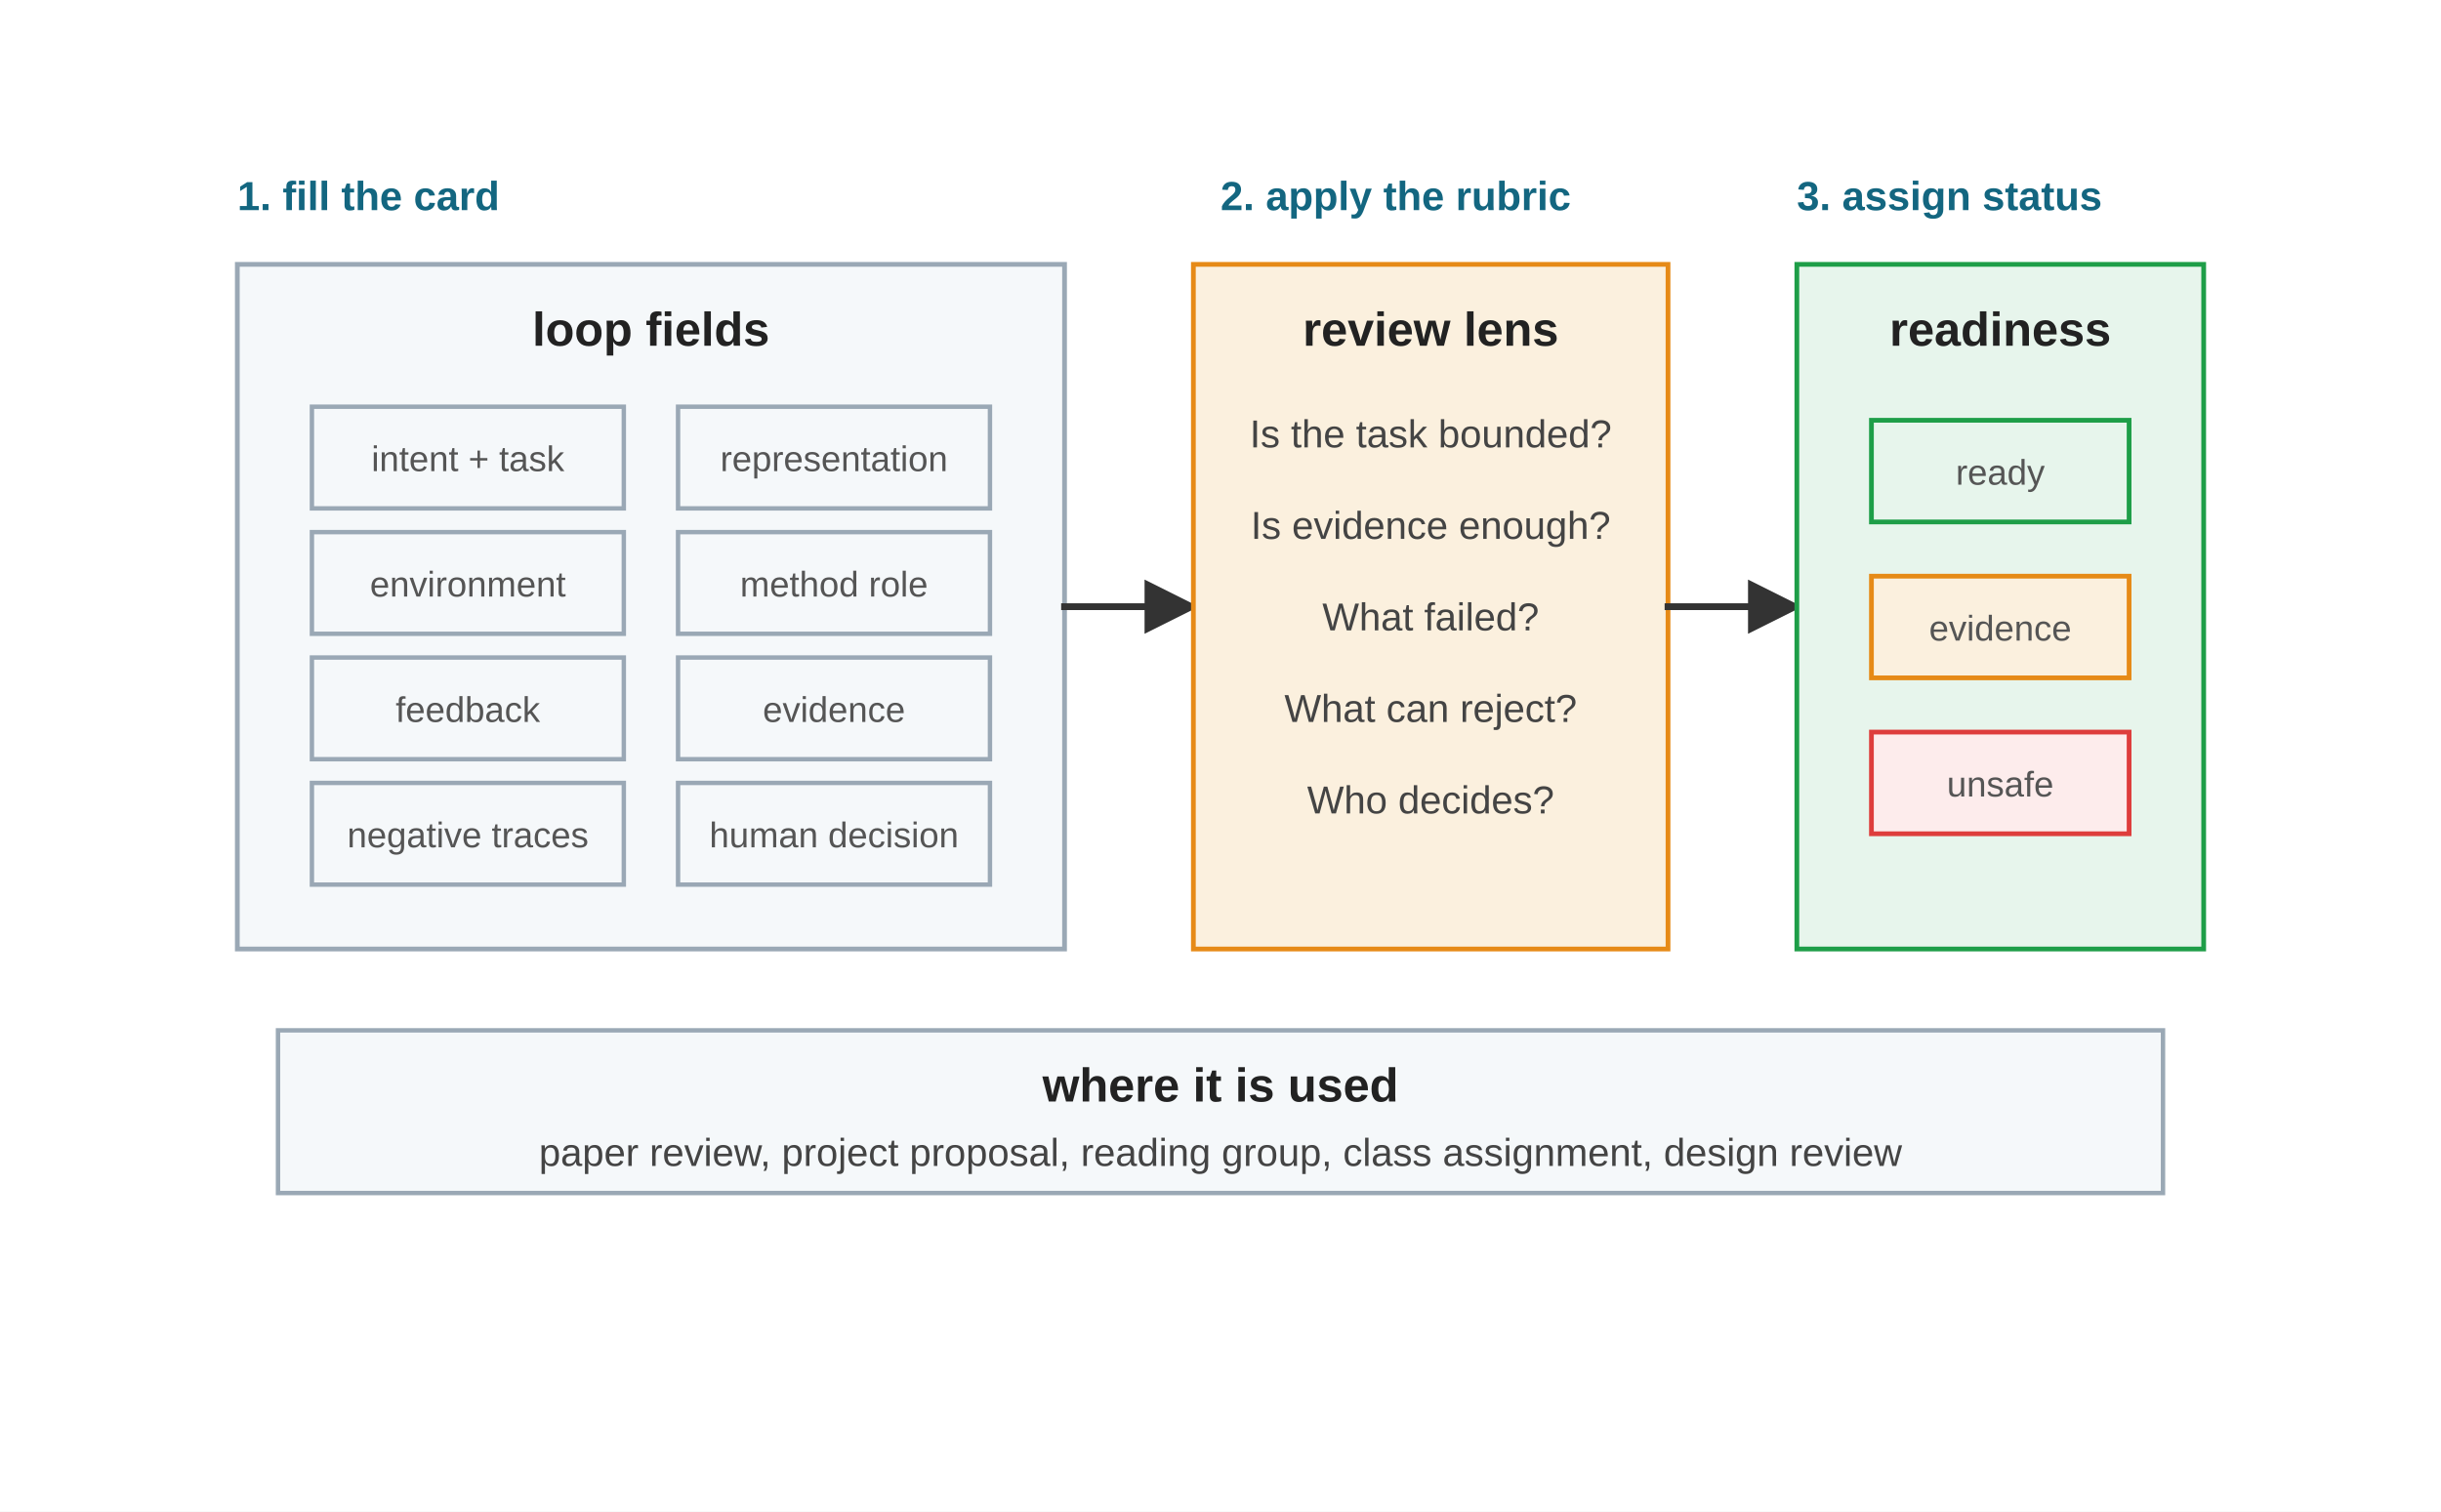
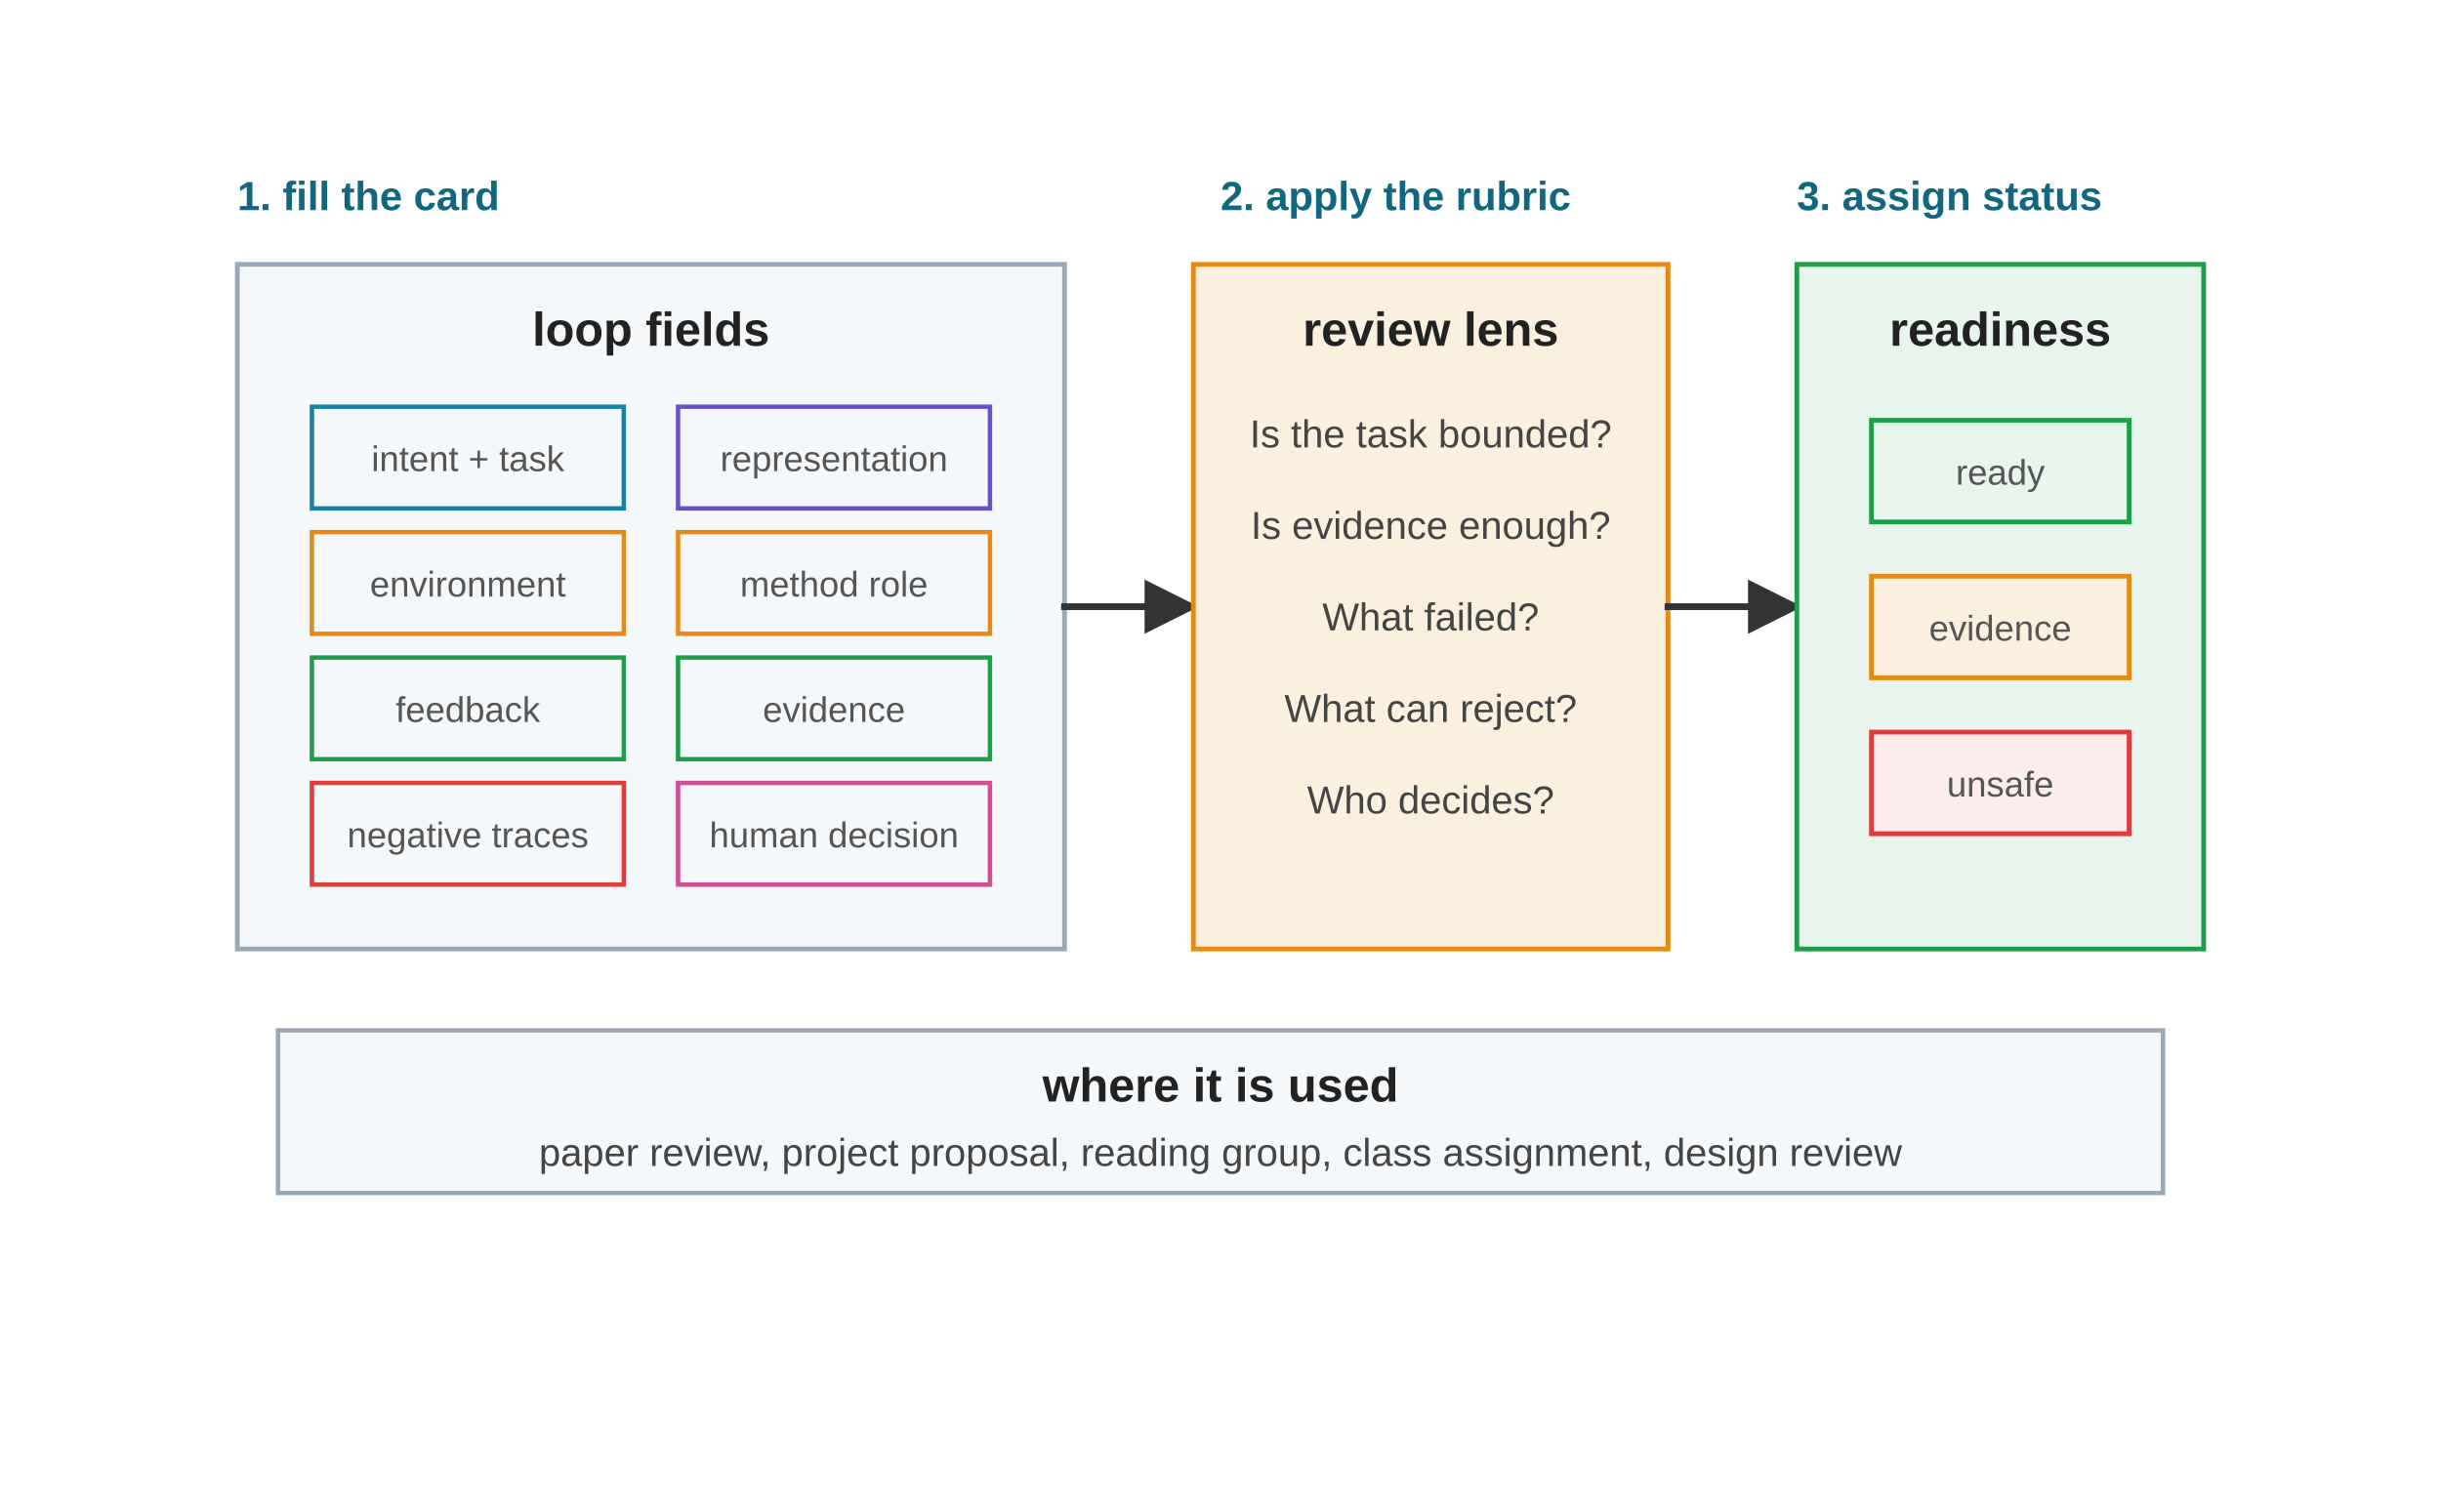
<svg xmlns="http://www.w3.org/2000/svg" viewBox="0 0 720 446" role="img">
  <defs>
    <marker id="arrow" viewBox="0 0 10 10" refX="9" refY="5" markerWidth="8" markerHeight="8" orient="auto">
      <path d="M 0 0 L 10 5 L 0 10 z" fill="#333333" />
    </marker>
    <style>
      .font { font-family: Arial, Helvetica, sans-serif; }
      .label { font-size: 14px; font-weight: 700; fill: #222222; }
      .small { font-size: 11.5px; fill: #444444; }
      .micro { font-size: 10.5px; fill: #555555; }
      .note { font-size: 12px; font-weight: 700; fill: #136680; }
      .card { fill: #F5F8FA; stroke: #9AA8B5; stroke-width: 1.4; }
      .rubric { fill: #FBF0DE; stroke: #E68A17; stroke-width: 1.4; }
      .status { fill: #E7F5EC; stroke: #1E9E48; stroke-width: 1.4; }
      .ready { fill: #E7F5EC; stroke: #1E9E48; stroke-width: 1.4; }
      .warn { fill: #FDECEC; stroke: #DE3D3C; stroke-width: 1.4; }
-       .use { fill: #F5F8FA; stroke: #9AA8B5; stroke-width: 1.3; }
+       .use { fill: #F5F8FA; stroke-width: 1.3; }
      .arrow { stroke: #333333; stroke-width: 2; fill: none; stroke-linecap: square; stroke-linejoin: miter; }
    </style>
  </defs>
  <rect width="720" height="446" fill="#ffffff" />
  <g class="font" transform="translate(0,-54)">
    <text class="note" x="70" y="116">1. fill the card</text>
    <rect class="card" x="70" y="132" width="244" height="202" />
    <text class="label" x="192" y="156" text-anchor="middle">loop fields</text>
-     <rect class="use" x="92" y="174" width="92" height="30" />
+     <rect class="use" stroke="#1683A6" x="92" y="174" width="92" height="30" />
    <text class="micro" x="138" y="193" text-anchor="middle">intent + task</text>
-     <rect class="use" x="200" y="174" width="92" height="30" />
+     <rect class="use" stroke="#6A4FC7" x="200" y="174" width="92" height="30" />
    <text class="micro" x="246" y="193" text-anchor="middle">representation</text>
-     <rect class="use" x="92" y="211" width="92" height="30" />
+     <rect class="use" stroke="#E68A17" x="92" y="211" width="92" height="30" />
    <text class="micro" x="138" y="230" text-anchor="middle">environment</text>
-     <rect class="use" x="200" y="211" width="92" height="30" />
+     <rect class="use" stroke="#E68A17" x="200" y="211" width="92" height="30" />
    <text class="micro" x="246" y="230" text-anchor="middle">method role</text>
-     <rect class="use" x="92" y="248" width="92" height="30" />
+     <rect class="use" stroke="#1E9E48" x="92" y="248" width="92" height="30" />
    <text class="micro" x="138" y="267" text-anchor="middle">feedback</text>
-     <rect class="use" x="200" y="248" width="92" height="30" />
+     <rect class="use" stroke="#1E9E48" x="200" y="248" width="92" height="30" />
    <text class="micro" x="246" y="267" text-anchor="middle">evidence</text>
-     <rect class="use" x="92" y="285" width="92" height="30" />
+     <rect class="use" stroke="#DE3D3C" x="92" y="285" width="92" height="30" />
    <text class="micro" x="138" y="304" text-anchor="middle">negative traces</text>
-     <rect class="use" x="200" y="285" width="92" height="30" />
+     <rect class="use" stroke="#D24D96" x="200" y="285" width="92" height="30" />
    <text class="micro" x="246" y="304" text-anchor="middle">human decision</text>
    <line class="arrow" x1="314" y1="233" x2="352" y2="233" marker-end="url(#arrow)" />
    <text class="note" x="360" y="116">2. apply the rubric</text>
    <rect class="rubric" x="352" y="132" width="140" height="202" />
    <text class="label" x="422" y="156" text-anchor="middle">review lens</text>
    <text class="small" x="422" y="186" text-anchor="middle">Is the task bounded?</text>
    <text class="small" x="422" y="213" text-anchor="middle">Is evidence enough?</text>
    <text class="small" x="422" y="240" text-anchor="middle">What failed?</text>
    <text class="small" x="422" y="267" text-anchor="middle">What can reject?</text>
    <text class="small" x="422" y="294" text-anchor="middle">Who decides?</text>
    <line class="arrow" x1="492" y1="233" x2="530" y2="233" marker-end="url(#arrow)" />
    <text class="note" x="530" y="116">3. assign status</text>
    <rect class="status" x="530" y="132" width="120" height="202" />
    <text class="label" x="590" y="156" text-anchor="middle">readiness</text>
    <rect class="ready" x="552" y="178" width="76" height="30" />
    <text class="micro" x="590" y="197" text-anchor="middle">ready</text>
    <rect class="rubric" x="552" y="224" width="76" height="30" />
    <text class="micro" x="590" y="243" text-anchor="middle">evidence</text>
    <rect class="warn" x="552" y="270" width="76" height="30" />
    <text class="micro" x="590" y="289" text-anchor="middle">unsafe</text>
-     <rect class="use" x="82" y="358" width="556" height="48" />
+     <rect class="use" stroke="#9AA8B5" x="82" y="358" width="556" height="48" />
    <text class="label" x="360" y="379" text-anchor="middle">where it is used</text>
    <text class="small" x="360" y="398" text-anchor="middle">paper review, project proposal, reading group, class assignment, design review</text>
  </g>
</svg>
